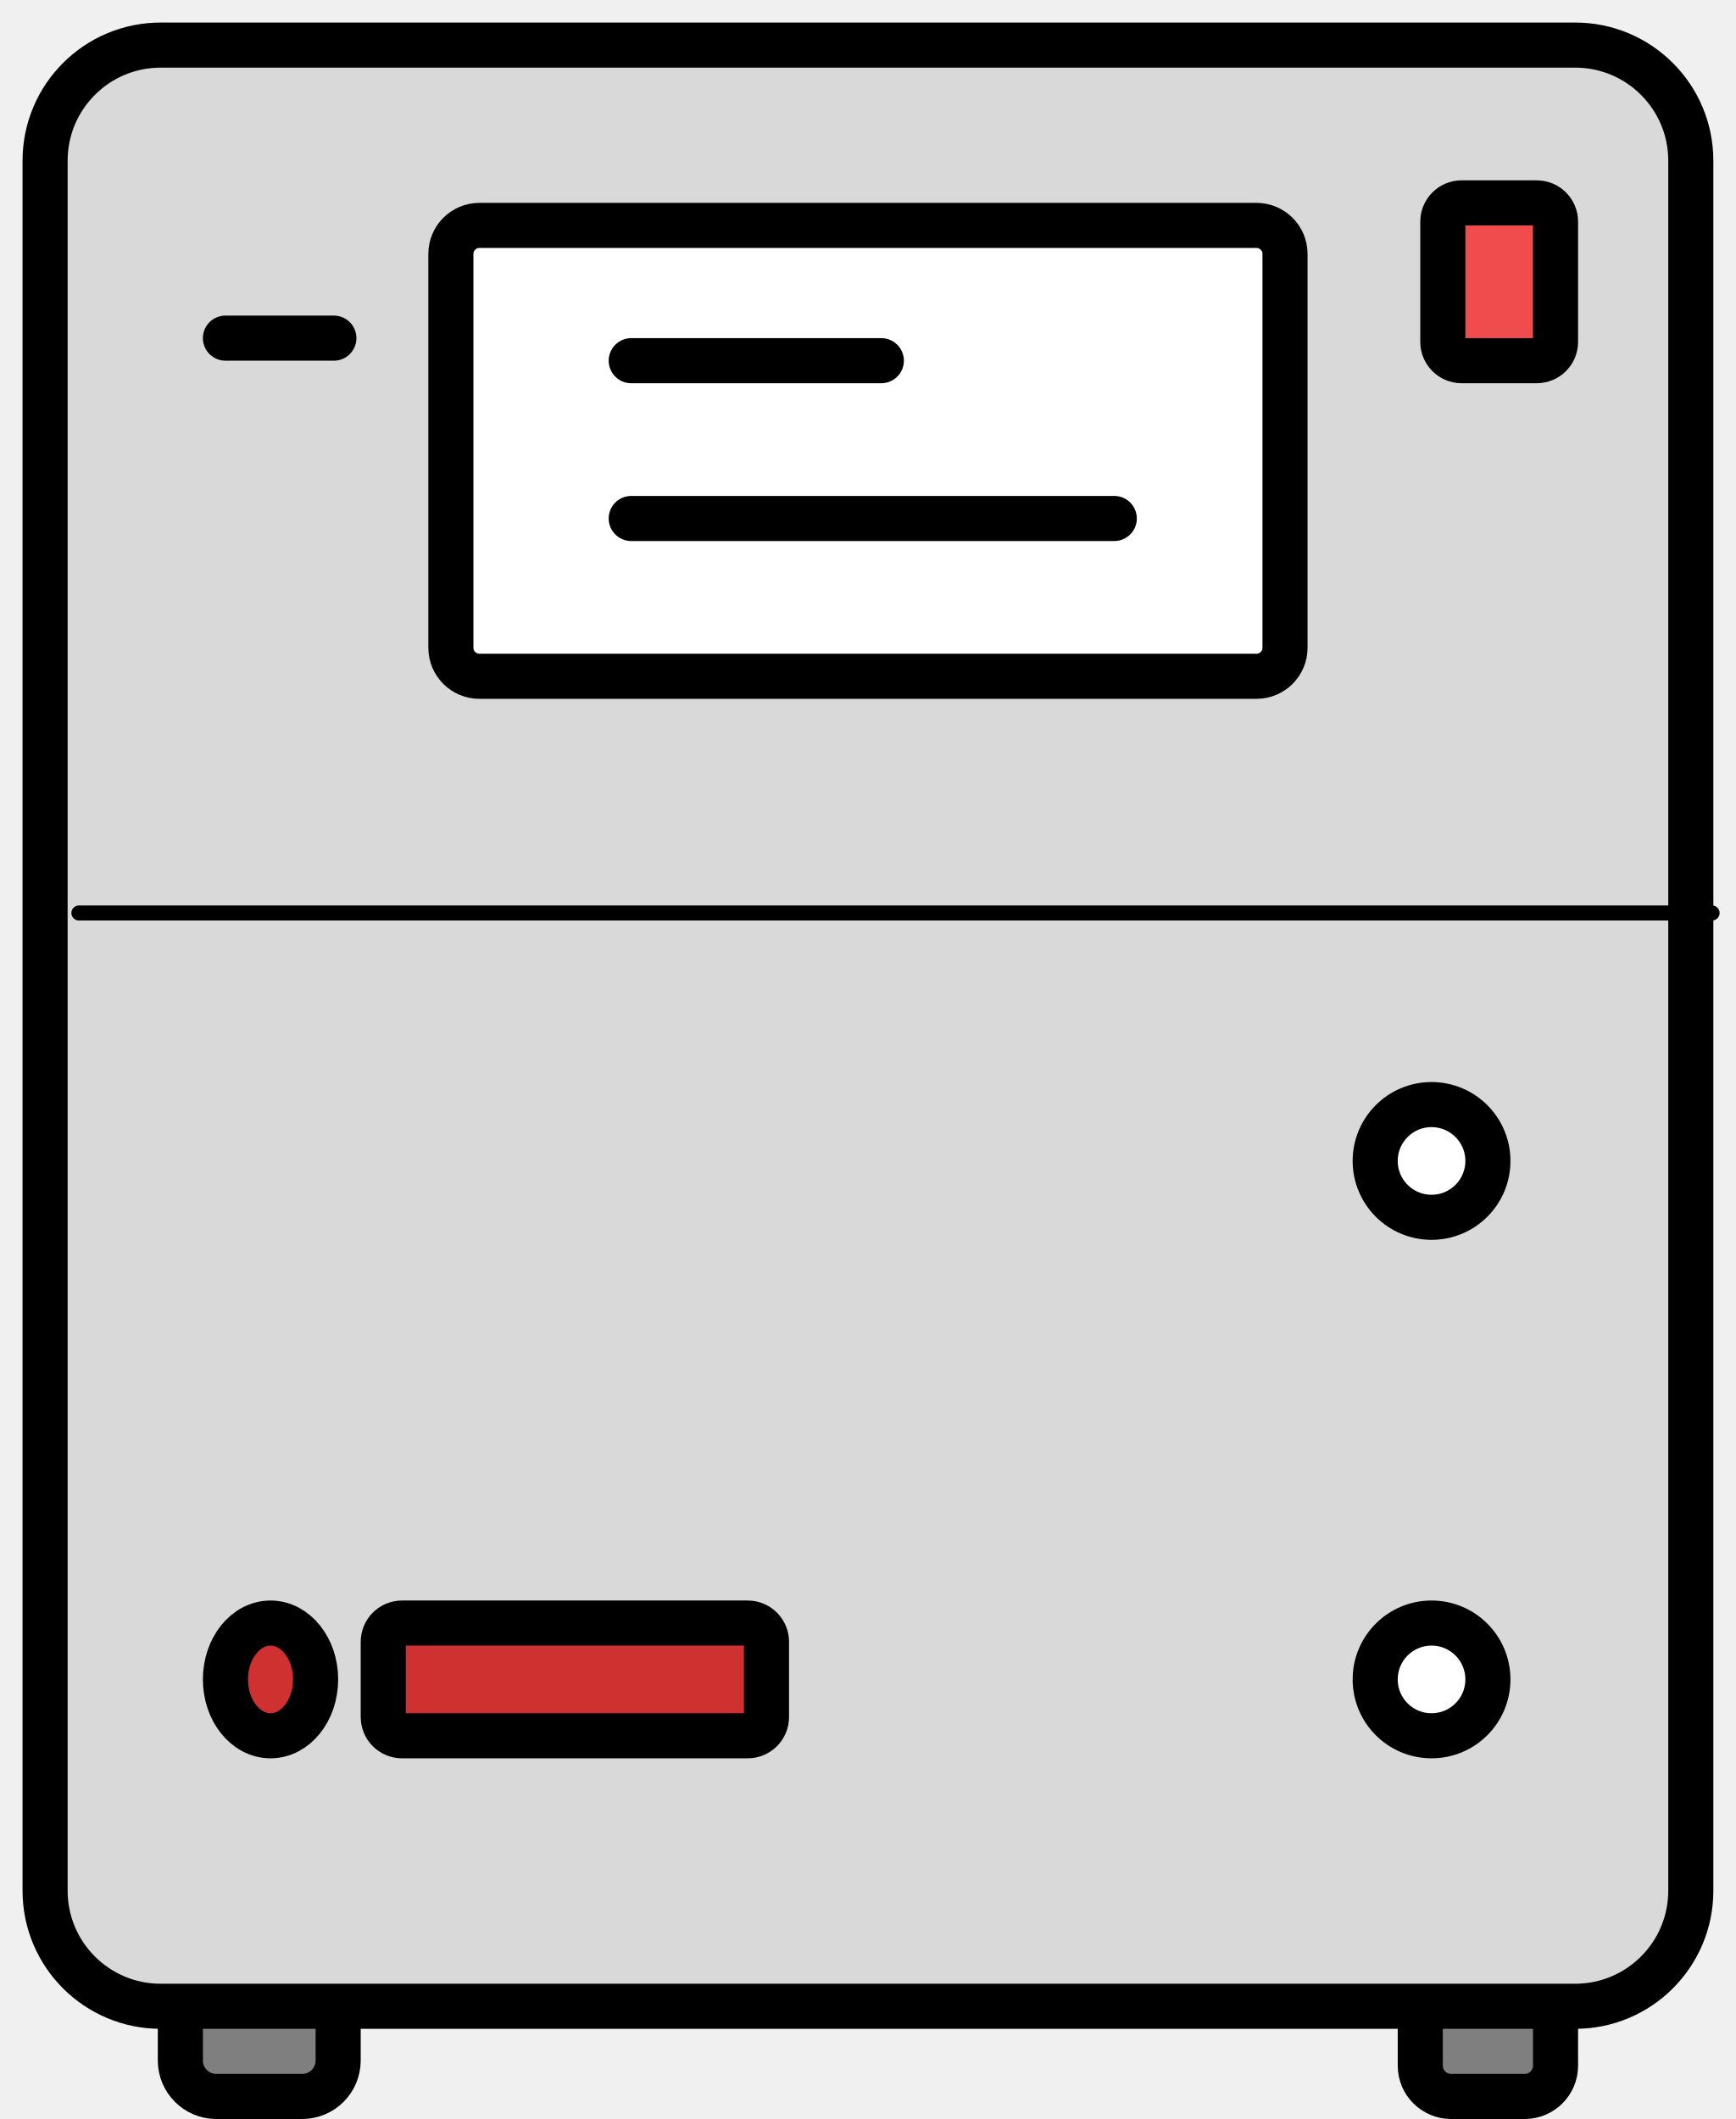
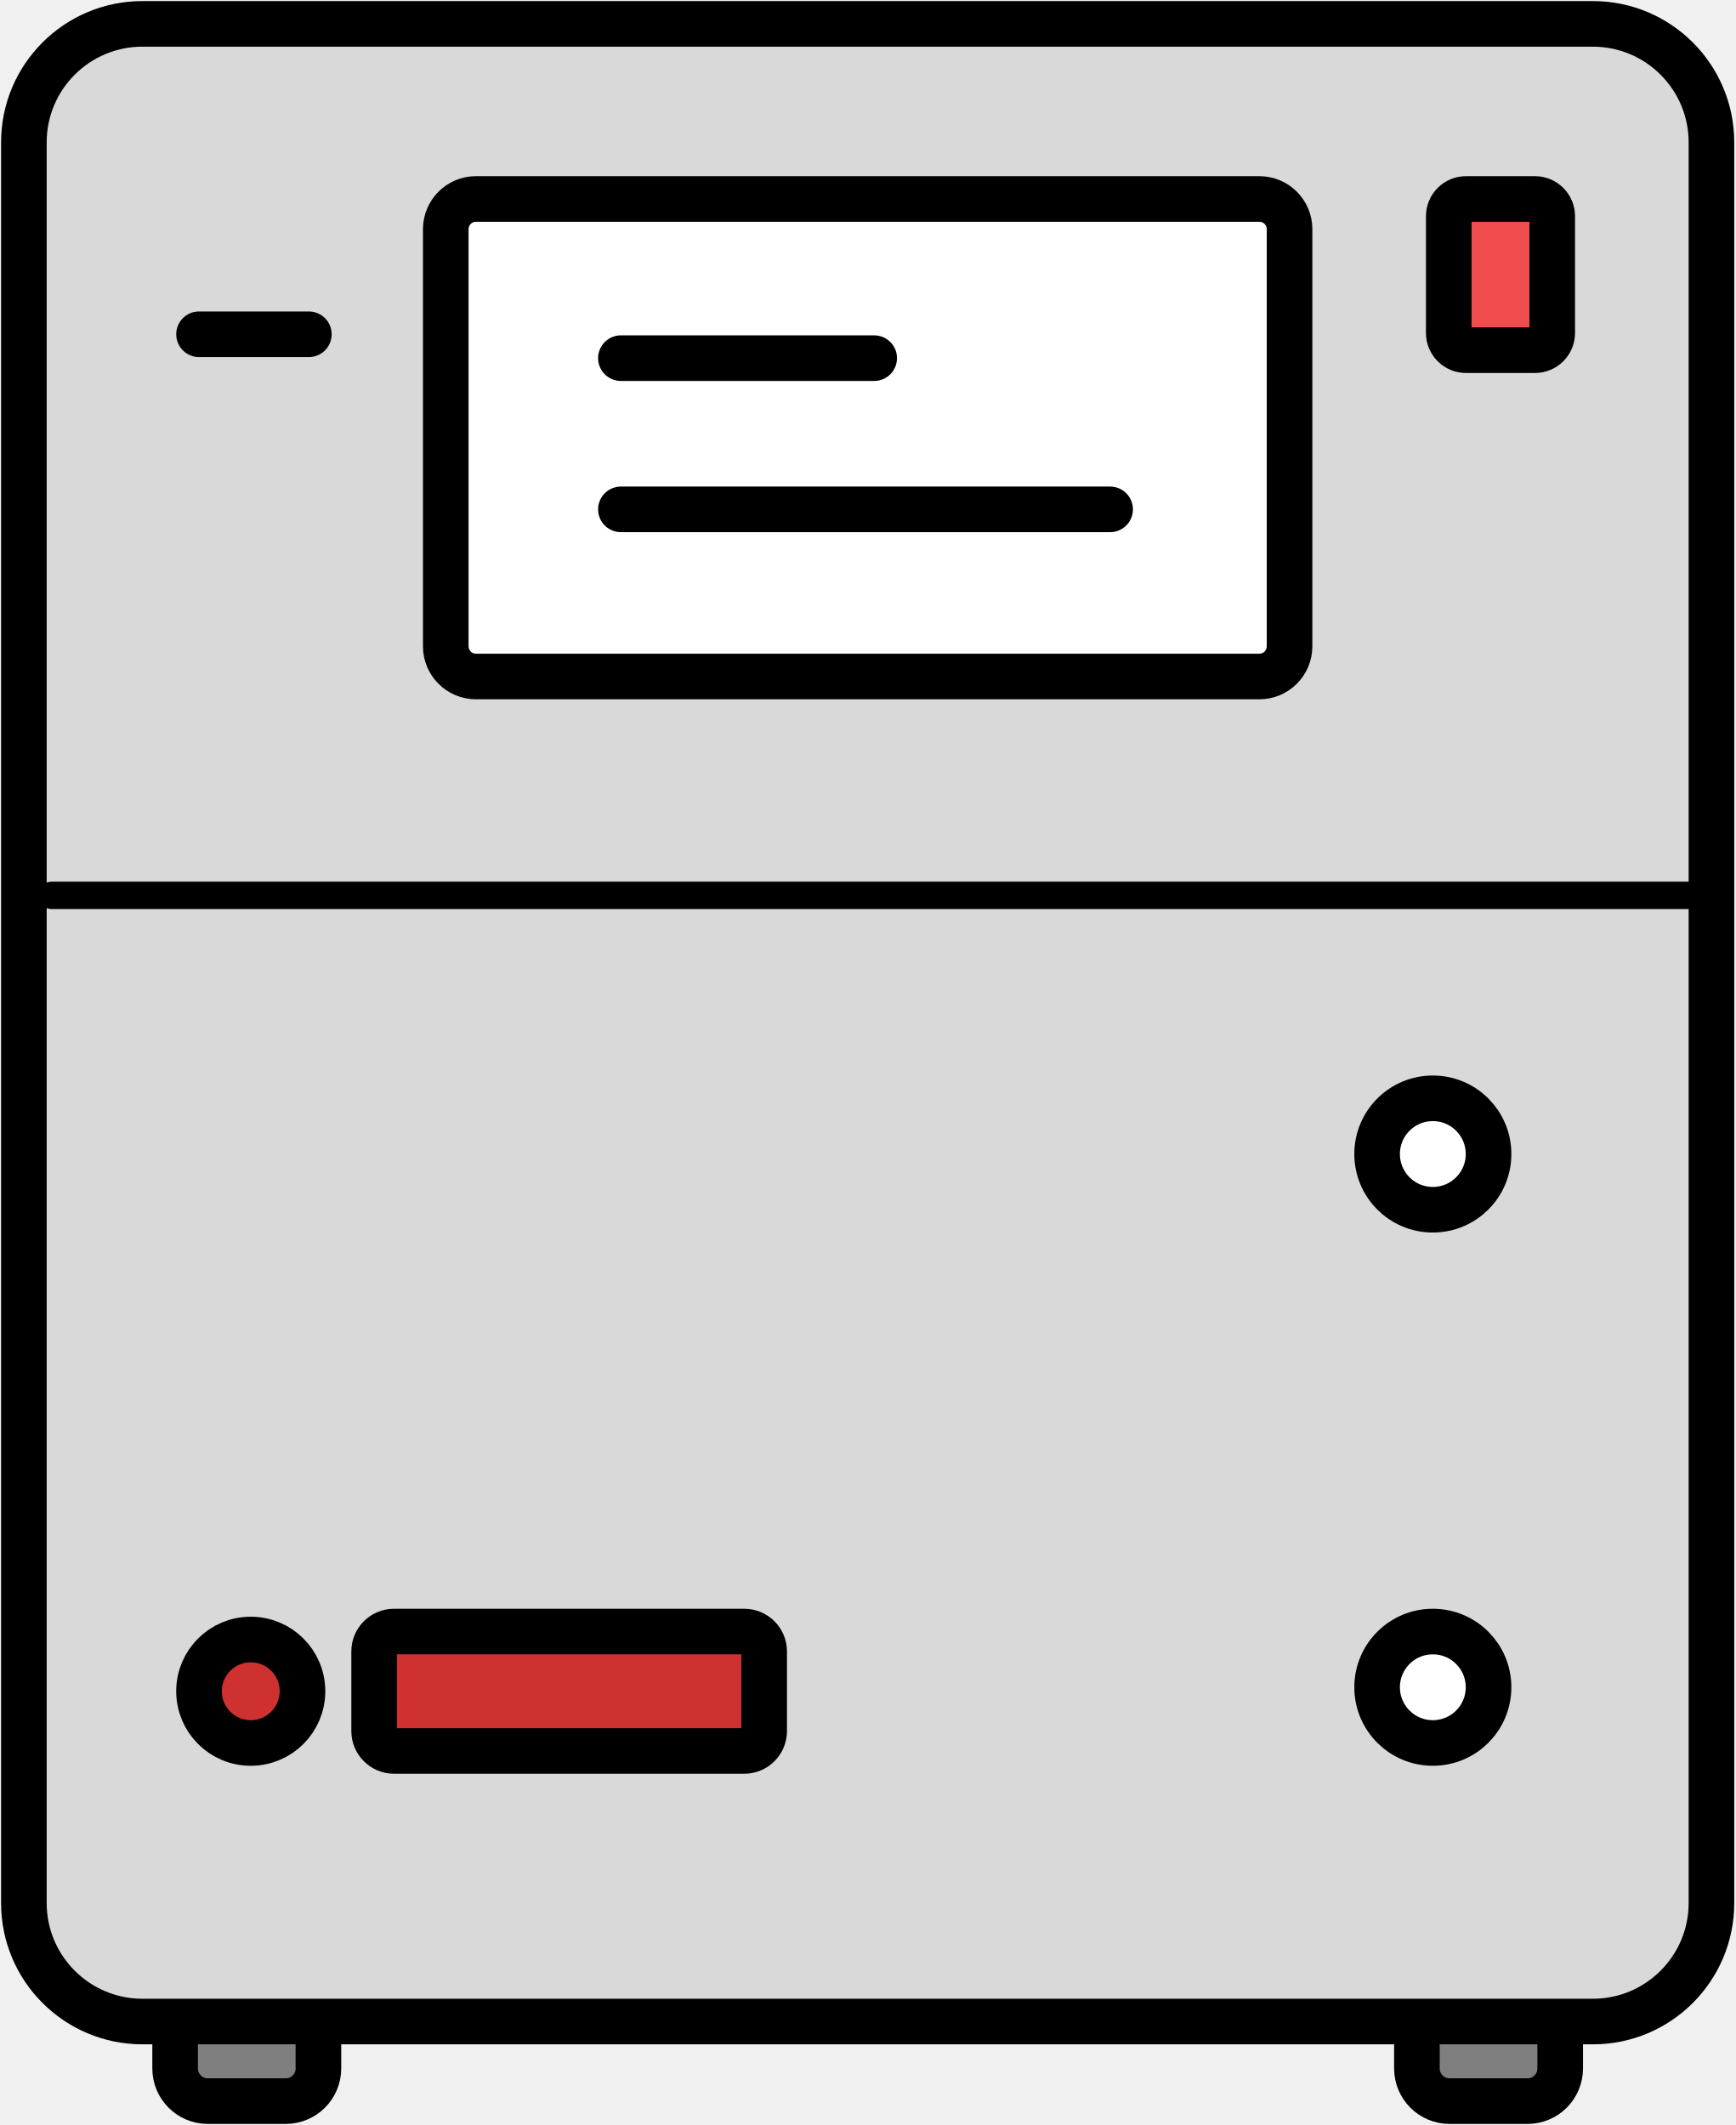
- <svg xmlns="http://www.w3.org/2000/svg" width="77" height="94" overflow="hidden">
-   <g transform="translate(-477 -139)">
-     <path d="M490.405 219C491.286 219 492 219.714 492 220.595L492 230.405C492 231.286 491.286 232 490.405 232L486.595 232C485.714 232 485 231.286 485 230.405L485 220.595C485 219.714 485.714 219 486.595 219Z" stroke="#000000" stroke-width="2" stroke-miterlimit="8" fill="#7F7F7F" fill-rule="evenodd" />
-     <path d="M544.633 219C545.388 219 546 219.612 546 220.367L546 230.633C546 231.388 545.388 232 544.633 232L541.367 232C540.612 232 540 231.388 540 230.633L540 220.367C540 219.612 540.612 219 541.367 219Z" stroke="#000000" stroke-width="2" stroke-miterlimit="8" fill="#7F7F7F" fill-rule="evenodd" />
-     <path d="M479 146.128C479 143.296 481.296 141 484.128 141L546.872 141C549.704 141 552 143.296 552 146.128L552 222.872C552 225.704 549.704 228 546.872 228L484.128 228C481.296 228 479 225.704 479 222.872Z" stroke="#000000" stroke-width="2" stroke-linecap="round" stroke-linejoin="round" stroke-miterlimit="10" fill="#D9D9D9" fill-rule="evenodd" />
-     <path d="M480.5 179.5 552.944 179.5" stroke="#000000" stroke-width="0.667" stroke-linecap="round" stroke-miterlimit="8" fill="none" fill-rule="evenodd" />
-     <path d="M497 150.264C497 149.566 497.566 149 498.264 149L532.736 149C533.434 149 534 149.566 534 150.264L534 167.736C534 168.434 533.434 169 532.736 169L498.264 169C497.566 169 497 168.434 497 167.736Z" stroke="#000000" stroke-width="2" stroke-miterlimit="8" fill="#FFFFFF" fill-rule="evenodd" />
-     <path d="M505 155 516.094 155" stroke="#000000" stroke-width="2" stroke-linecap="round" stroke-linejoin="round" stroke-miterlimit="10" fill="none" fill-rule="evenodd" />
-     <path d="M505 162 526.427 162" stroke="#000000" stroke-width="2" stroke-linecap="round" stroke-linejoin="round" stroke-miterlimit="10" fill="none" fill-rule="evenodd" />
-     <path d="M0 0 0 4.81" stroke="#000000" stroke-width="2" stroke-linecap="round" stroke-miterlimit="8" fill="none" fill-rule="evenodd" transform="matrix(-1.83697e-16 -1 -1 1.83697e-16 491.81 154)" />
-     <path d="M541.833 155C541.373 155 541 154.627 541 154.167L541 148.833C541 148.373 541.373 148 541.833 148L545.167 148C545.627 148 546 148.373 546 148.833L546 154.167C546 154.627 545.627 155 545.167 155Z" stroke="#000000" stroke-width="2" stroke-miterlimit="8" fill="#F04C4E" fill-rule="evenodd" />
-     <path d="M540.5 216C539.119 216 538 214.881 538 213.5 538 212.119 539.119 211 540.5 211 541.881 211 543 212.119 543 213.5 543 214.881 541.881 216 540.5 216Z" stroke="#000000" stroke-width="2" stroke-miterlimit="8" fill="#FFFFFF" fill-rule="evenodd" />
-     <path d="M540.5 193C539.119 193 538 191.881 538 190.5 538 189.119 539.119 188 540.5 188 541.881 188 543 189.119 543 190.5 543 191.881 541.881 193 540.5 193Z" stroke="#000000" stroke-width="2" stroke-miterlimit="8" fill="#FFFFFF" fill-rule="evenodd" />
-     <path d="M494 211.833C494 211.373 494.373 211 494.833 211L510.167 211C510.627 211 511 211.373 511 211.833L511 215.167C511 215.627 510.627 216 510.167 216L494.833 216C494.373 216 494 215.627 494 215.167Z" stroke="#000000" stroke-width="2" stroke-miterlimit="8" fill="#CF3131" fill-rule="evenodd" />
-     <path d="M487 213.5C487 212.119 487.895 211 489 211 490.105 211 491 212.119 491 213.5 491 214.881 490.105 216 489 216 487.895 216 487 214.881 487 213.5Z" stroke="#000000" stroke-width="2" stroke-miterlimit="8" fill="#CF3131" fill-rule="evenodd" />
+ <svg xmlns="http://www.w3.org/2000/svg" width="218" height="267" xml:space="preserve" overflow="hidden">
+   <g transform="translate(-1196 -291)">
+     <path d="M1231.9 519C1234.16 519 1236 520.837 1236 523.102L1236 550.898C1236 553.164 1234.16 555 1231.9 555L1222.1 555C1219.84 555 1218 553.164 1218 550.898L1218 523.102C1218 520.837 1219.84 519 1222.1 519Z" stroke="#000000" stroke-width="5.729" stroke-miterlimit="8" fill="#7F7F7F" fill-rule="evenodd" />
+     <path d="M1387.9 519C1390.16 519 1392 520.836 1392 523.102L1392 550.898C1392 553.163 1390.16 555 1387.9 555L1378.1 555C1375.84 555 1374 553.163 1374 550.898L1374 523.102C1374 520.836 1375.84 519 1378.1 519Z" stroke="#000000" stroke-width="5.729" stroke-miterlimit="8" fill="#7F7F7F" fill-rule="evenodd" />
+     <path d="M1199 308.891C1199 300.667 1205.67 294 1213.89 294L1396.11 294C1404.33 294 1411 300.667 1411 308.891L1411 530.109C1411 538.333 1404.33 545 1396.11 545L1213.89 545C1205.67 545 1199 538.333 1199 530.109Z" stroke="#000000" stroke-width="5.729" stroke-linecap="round" stroke-linejoin="round" stroke-miterlimit="10" fill="#D9D9D9" fill-rule="evenodd" />
+     <path d="M1202.5 403.5 1410.31 403.5" stroke="#000000" stroke-width="3.438" stroke-linecap="round" stroke-miterlimit="8" fill="none" fill-rule="evenodd" />
+     <path d="M1252 319.791C1252 317.697 1253.7 316 1255.79 316L1354.21 316C1356.3 316 1358 317.697 1358 319.791L1358 372.209C1358 374.303 1356.3 376 1354.21 376L1255.79 376C1253.7 376 1252 374.303 1252 372.209Z" stroke="#000000" stroke-width="5.729" stroke-miterlimit="8" fill="#FFFFFF" fill-rule="evenodd" />
+     <path d="M1274 336 1305.82 336" stroke="#000000" stroke-width="5.729" stroke-linecap="round" stroke-linejoin="round" stroke-miterlimit="10" fill="none" fill-rule="evenodd" />
+     <path d="M1274 355 1335.46 355" stroke="#000000" stroke-width="5.729" stroke-linecap="round" stroke-linejoin="round" stroke-miterlimit="10" fill="none" fill-rule="evenodd" />
+     <path d="M0 0 0 13.798" stroke="#000000" stroke-width="5.729" stroke-linecap="round" stroke-miterlimit="8" fill="none" fill-rule="evenodd" transform="matrix(-1.83697e-16 -1 -1 1.83697e-16 1234.8 333)" />
+     <path d="M1380.17 335C1378.97 335 1378 334.03 1378 332.833L1378 318.167C1378 316.97 1378.97 316 1380.17 316L1388.83 316C1390.03 316 1391 316.97 1391 318.167L1391 332.833C1391 334.03 1390.03 335 1388.83 335Z" stroke="#000000" stroke-width="5.729" stroke-miterlimit="8" fill="#F04C4E" fill-rule="evenodd" />
+     <path d="M1376 510C1372.13 510 1369 506.866 1369 503 1369 499.134 1372.13 496 1376 496 1379.87 496 1383 499.134 1383 503 1383 506.866 1379.87 510 1376 510Z" stroke="#000000" stroke-width="5.729" stroke-miterlimit="8" fill="#FFFFFF" fill-rule="evenodd" />
+     <path d="M1376 443C1372.13 443 1369 439.866 1369 436 1369 432.134 1372.13 429 1376 429 1379.87 429 1383 432.134 1383 436 1383 439.866 1379.87 443 1376 443Z" stroke="#000000" stroke-width="5.729" stroke-miterlimit="8" fill="#FFFFFF" fill-rule="evenodd" />
+     <path d="M1243 498.5C1243 497.119 1244.12 496 1245.5 496L1289.5 496C1290.88 496 1292 497.119 1292 498.5L1292 508.5C1292 509.881 1290.88 511 1289.5 511L1245.5 511C1244.12 511 1243 509.881 1243 508.5Z" stroke="#000000" stroke-width="5.729" stroke-miterlimit="8" fill="#CF3131" fill-rule="evenodd" />
+     <path d="M1221 503.5C1221 499.91 1223.91 497 1227.5 497 1231.09 497 1234 499.91 1234 503.5 1234 507.09 1231.09 510 1227.5 510 1223.91 510 1221 507.09 1221 503.5Z" stroke="#000000" stroke-width="5.729" stroke-miterlimit="8" fill="#CF3131" fill-rule="evenodd" />
  </g>
</svg>
